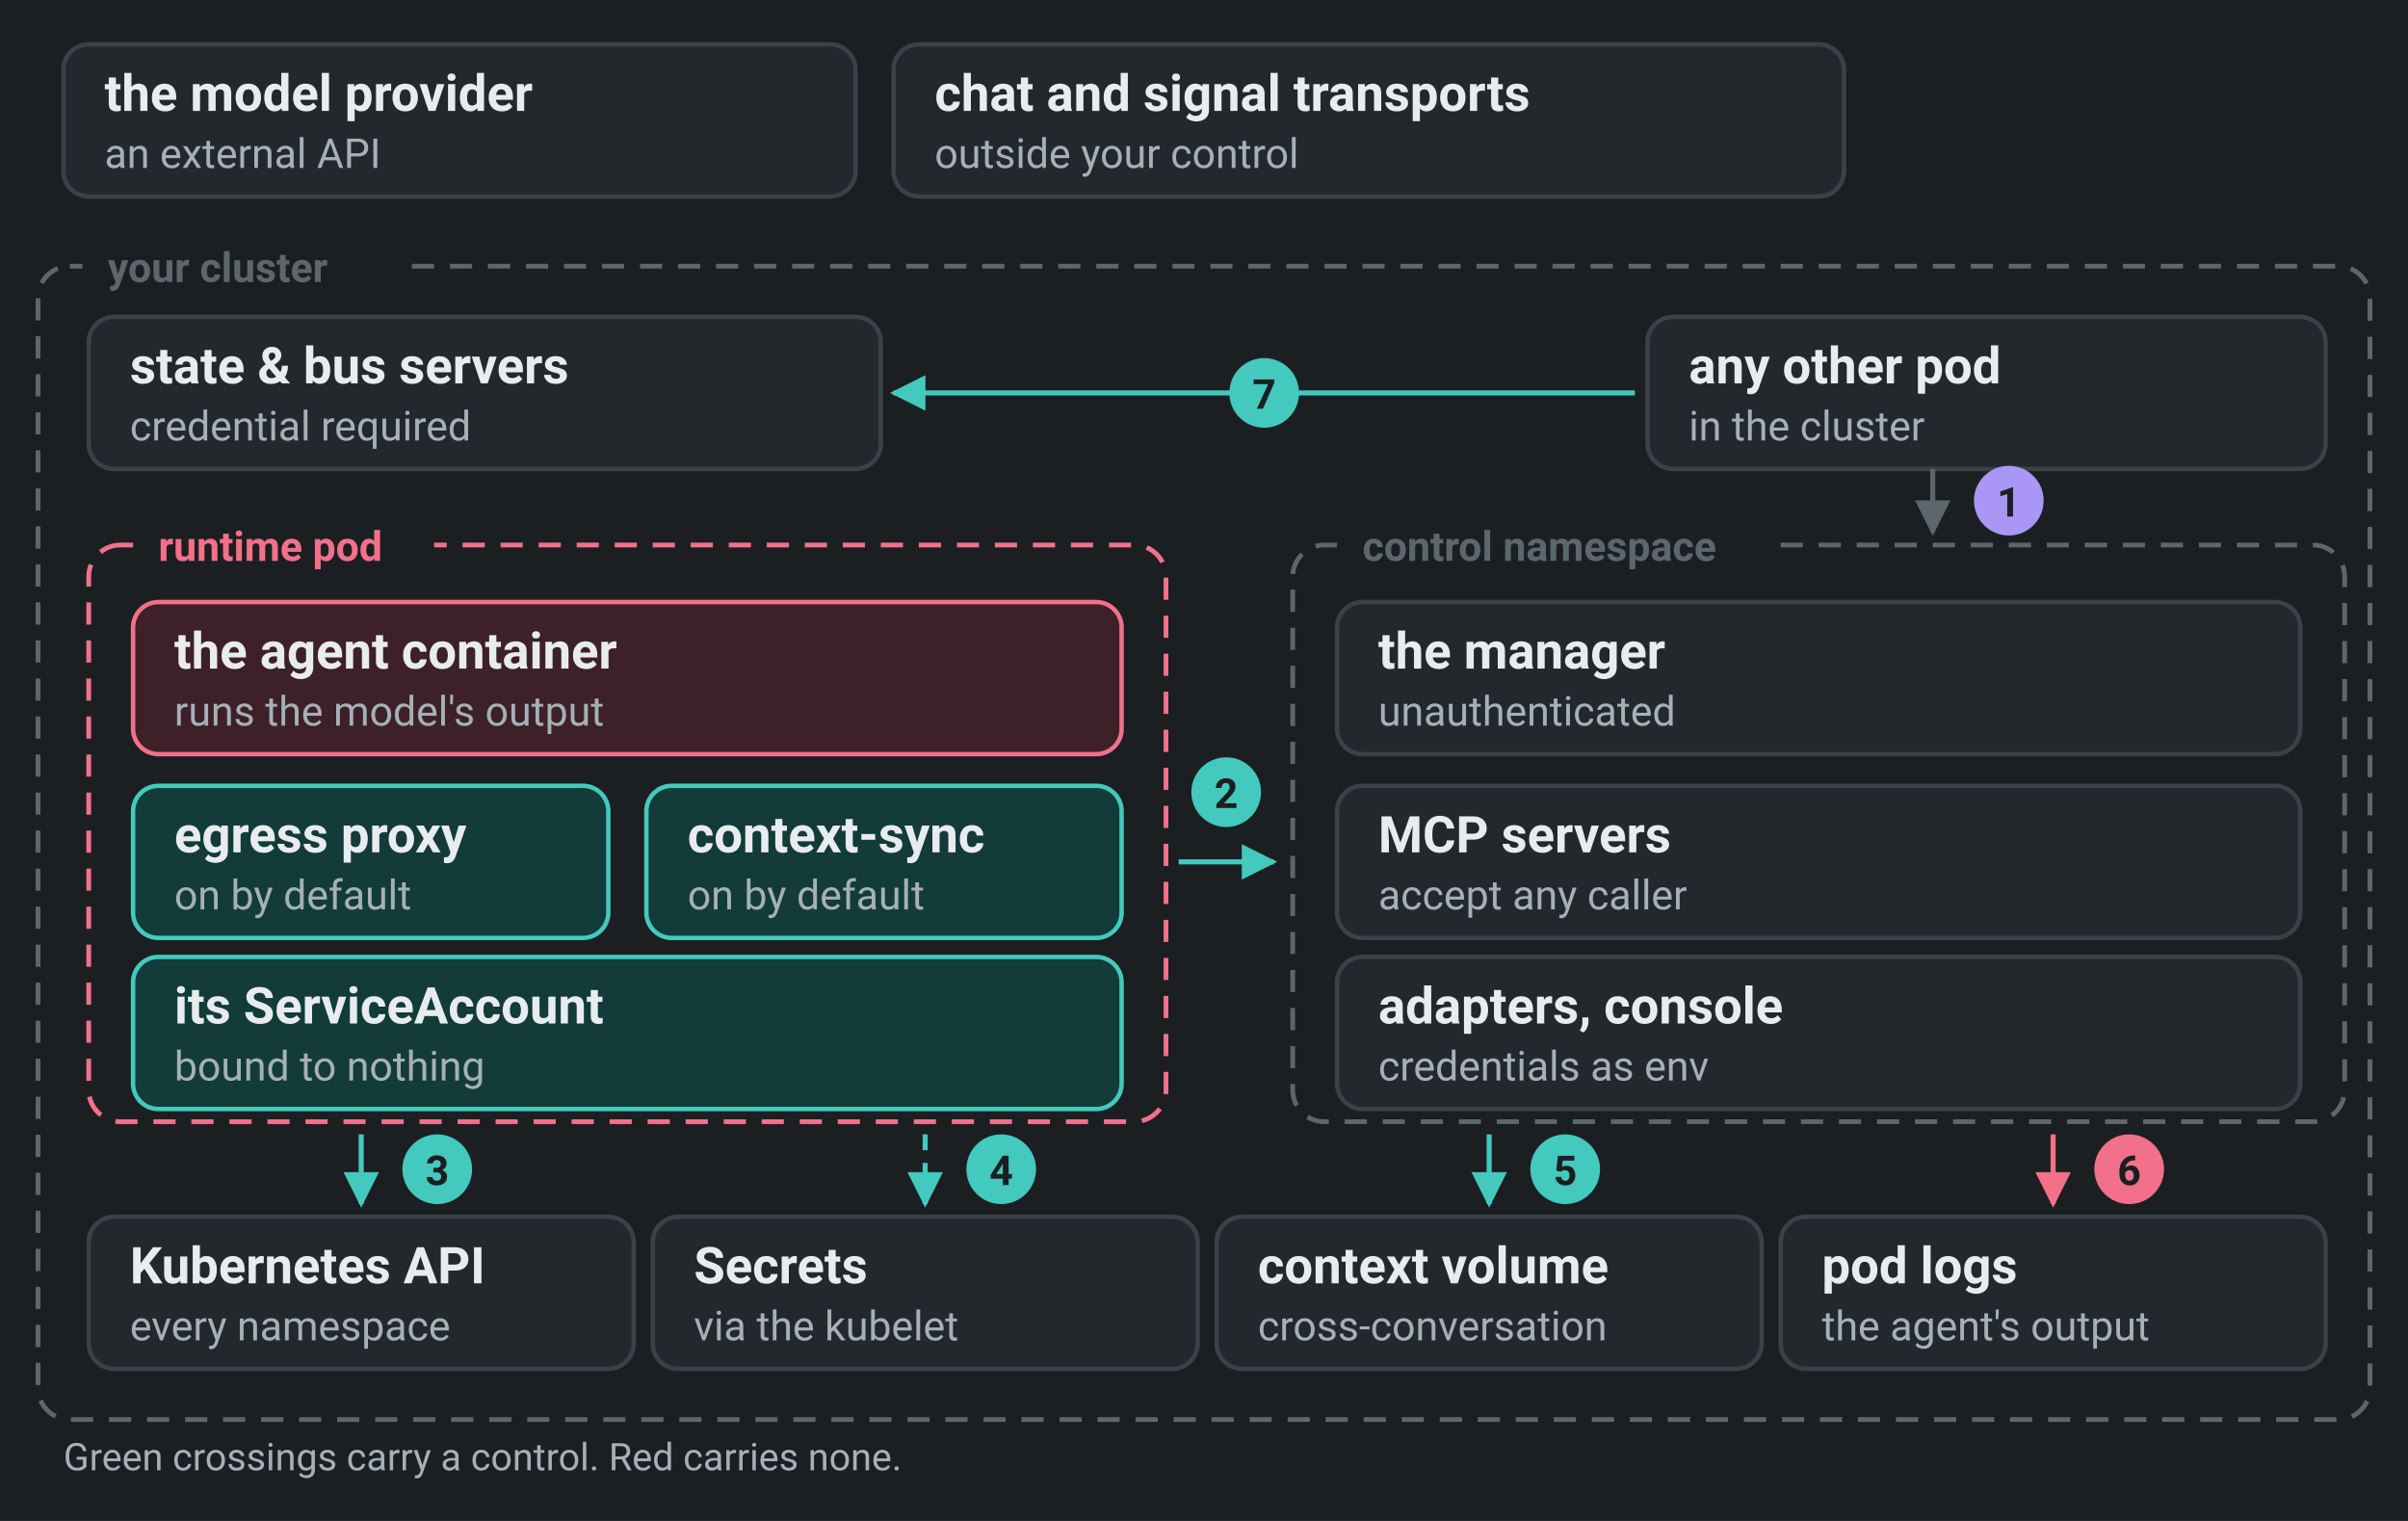
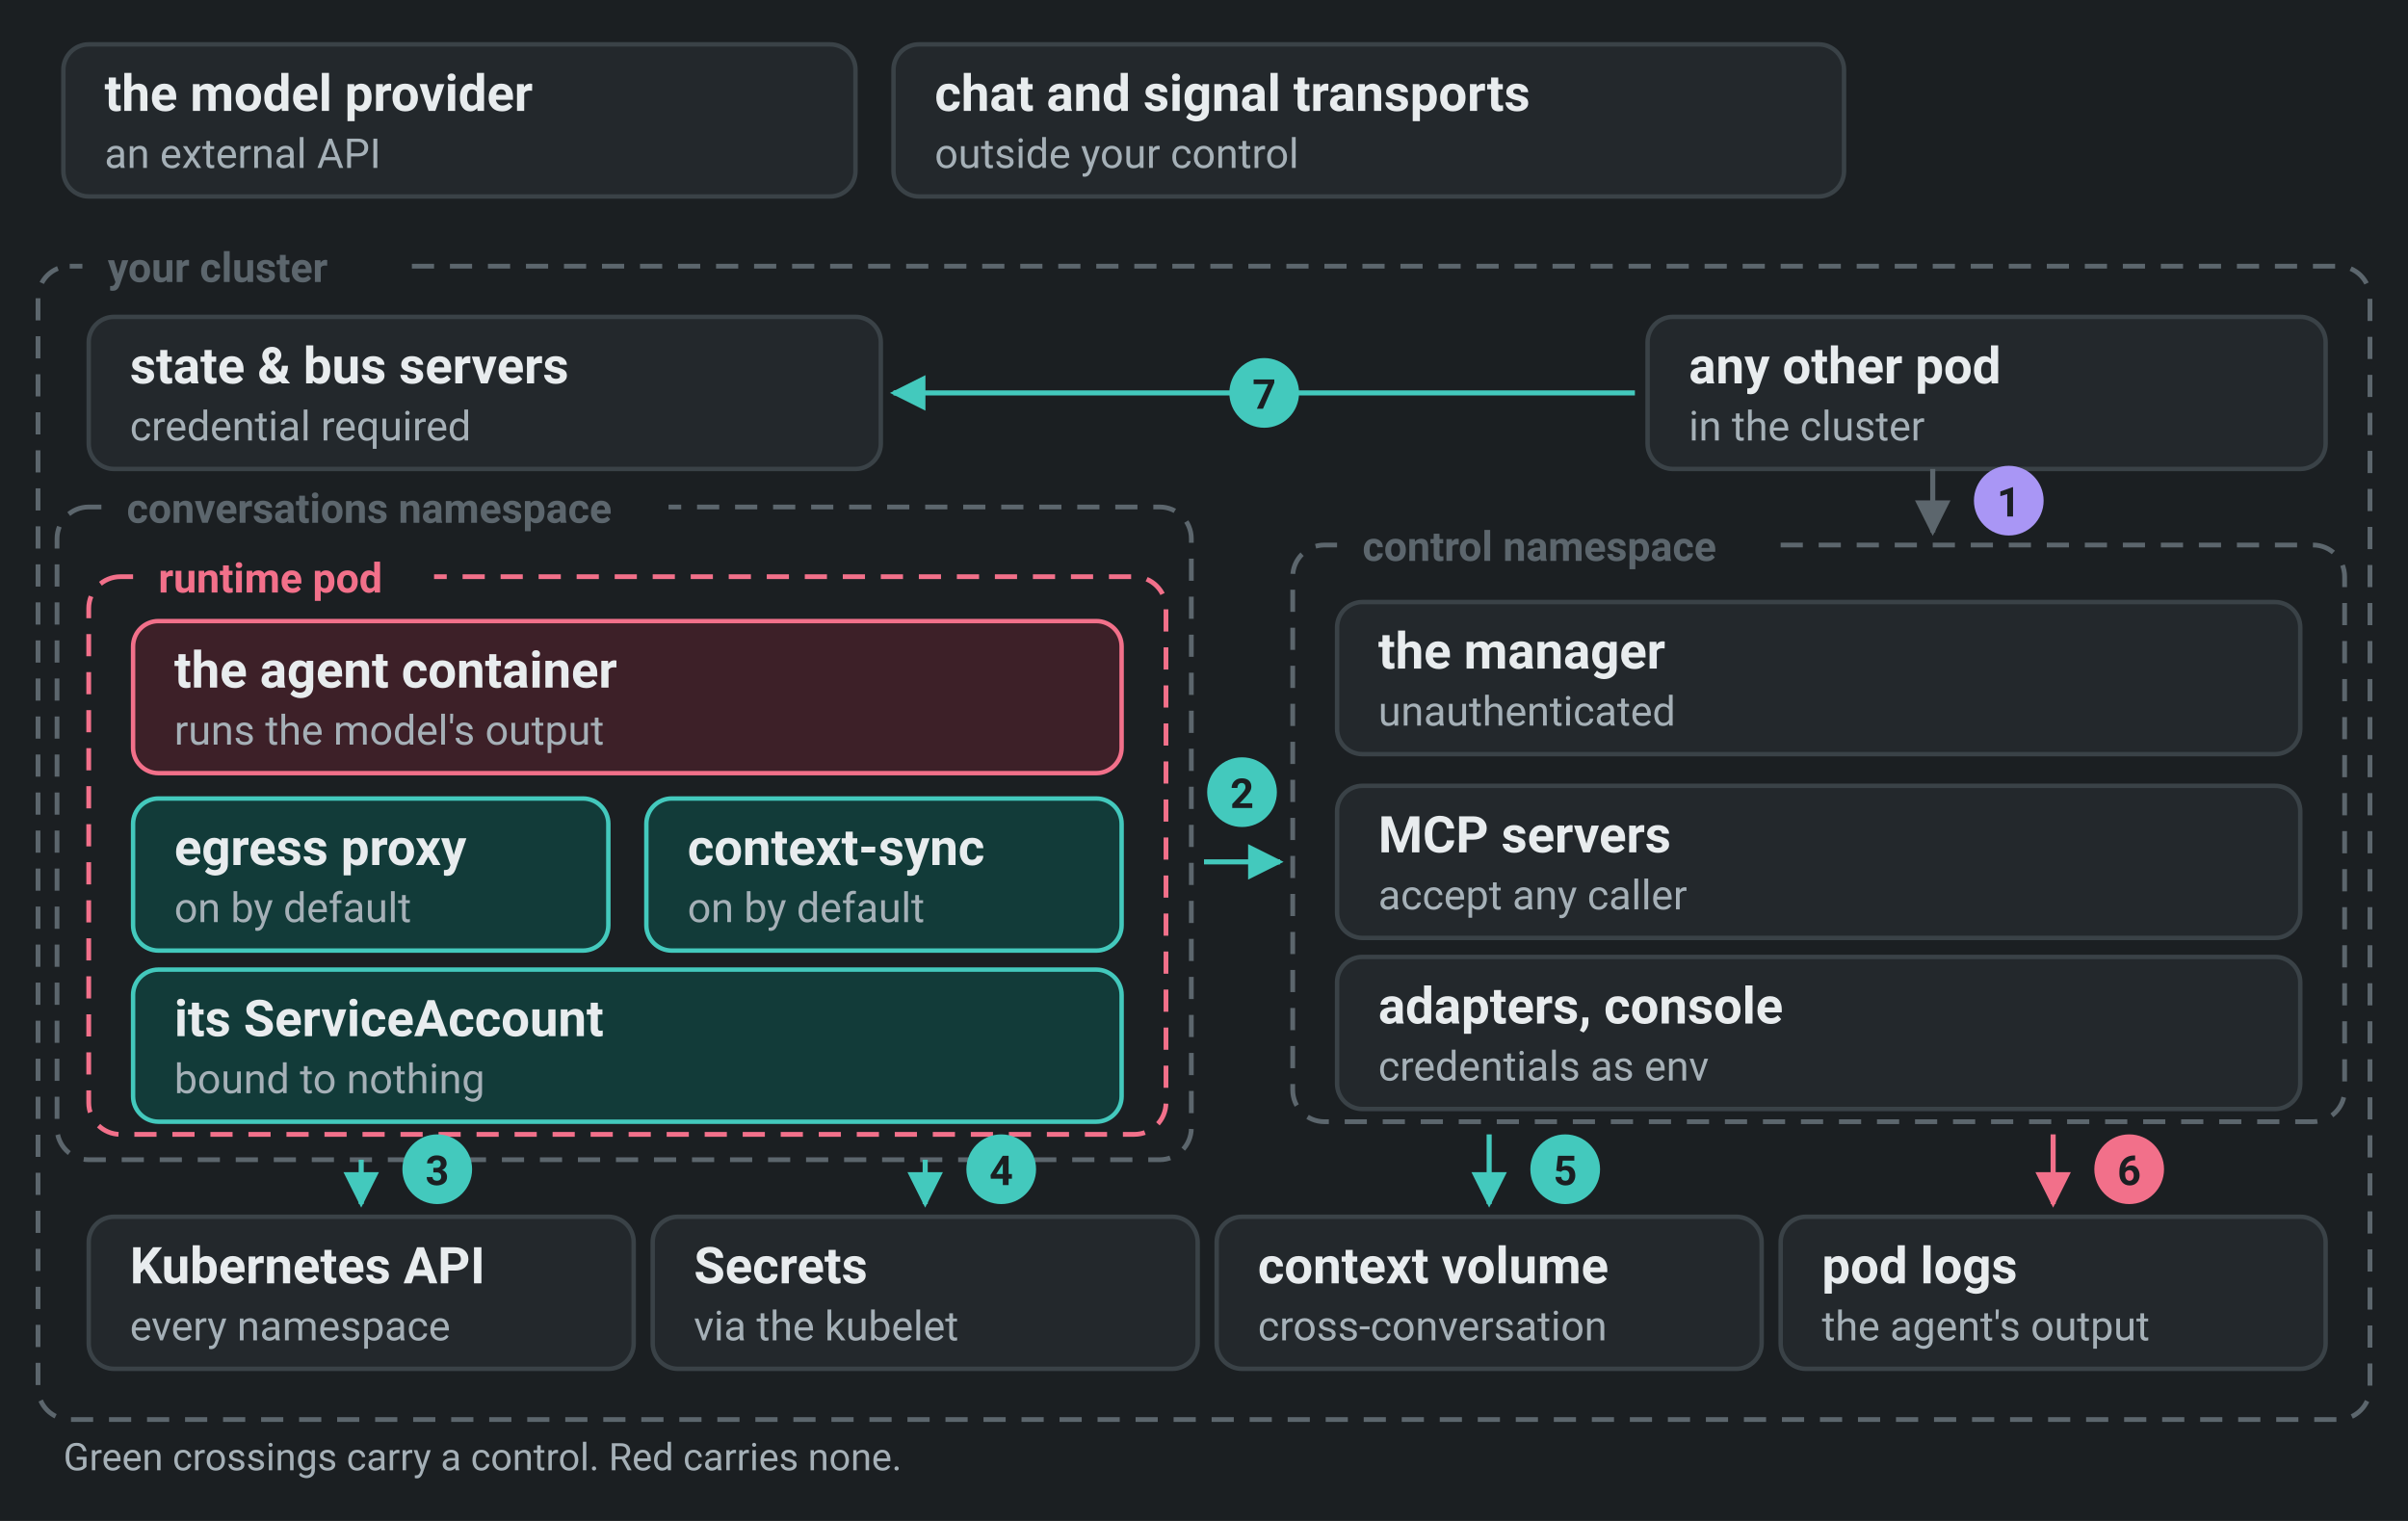
<svg xmlns="http://www.w3.org/2000/svg" viewBox="0 0 760 480" width="760" height="480" role="img">
  <rect width="760" height="480" fill="#1b1f22" />
  <defs>
    <marker id="ar-borderStrong" viewBox="0 0 10 10" refX="9" refY="5" markerWidth="7" markerHeight="7" orient="auto-start-reverse">
      <path d="M0,0 L10,5 L0,10 z" fill="#5c666d" />
    </marker>
    <marker id="ar-danger" viewBox="0 0 10 10" refX="9" refY="5" markerWidth="7" markerHeight="7" orient="auto-start-reverse">
      <path d="M0,0 L10,5 L0,10 z" fill="#f2708a" />
    </marker>
    <marker id="ar-brand" viewBox="0 0 10 10" refX="9" refY="5" markerWidth="7" markerHeight="7" orient="auto-start-reverse">
      <path d="M0,0 L10,5 L0,10 z" fill="#43c9bd" />
    </marker>
  </defs>
  <rect x="20" y="14" width="250" height="48" rx="8" fill="#23282c" stroke="#3a4247" stroke-width="1.4" />
  <text x="33" y="35" fill="#e8ecee" font-size="16" font-weight="600" text-anchor="start" font-family="ui-sans-serif, system-ui, -apple-system, 'Segoe UI', Roboto, 'Helvetica Neue', Arial, sans-serif">the model provider</text>
  <text x="33" y="53" fill="#a5b0b7" font-size="13" font-weight="400" text-anchor="start" font-family="ui-sans-serif, system-ui, -apple-system, 'Segoe UI', Roboto, 'Helvetica Neue', Arial, sans-serif">an external API</text>
  <rect x="282" y="14" width="300" height="48" rx="8" fill="#23282c" stroke="#3a4247" stroke-width="1.4" />
  <text x="295" y="35" fill="#e8ecee" font-size="16" font-weight="600" text-anchor="start" font-family="ui-sans-serif, system-ui, -apple-system, 'Segoe UI', Roboto, 'Helvetica Neue', Arial, sans-serif">chat and signal transports</text>
  <text x="295" y="53" fill="#a5b0b7" font-size="13" font-weight="400" text-anchor="start" font-family="ui-sans-serif, system-ui, -apple-system, 'Segoe UI', Roboto, 'Helvetica Neue', Arial, sans-serif">outside your control</text>
  <rect x="12" y="84" width="736" height="364" rx="10" fill="none" stroke="#5c666d" stroke-width="1.5" stroke-dasharray="7 5" />
  <rect x="26" y="74" width="102" height="20" rx="5" fill="#1b1f22" />
  <text x="34" y="89" fill="#5c666d" font-size="13" font-weight="600" text-anchor="start" font-family="ui-sans-serif, system-ui, -apple-system, 'Segoe UI', Roboto, 'Helvetica Neue', Arial, sans-serif">your cluster</text>
  <rect x="520" y="100" width="214" height="48" rx="8" fill="#23282c" stroke="#3a4247" stroke-width="1.4" />
  <text x="533" y="121" fill="#e8ecee" font-size="16" font-weight="600" text-anchor="start" font-family="ui-sans-serif, system-ui, -apple-system, 'Segoe UI', Roboto, 'Helvetica Neue', Arial, sans-serif">any other pod</text>
  <text x="533" y="139" fill="#a5b0b7" font-size="13" font-weight="400" text-anchor="start" font-family="ui-sans-serif, system-ui, -apple-system, 'Segoe UI', Roboto, 'Helvetica Neue', Arial, sans-serif">in the cluster</text>
  <rect x="28" y="100" width="250" height="48" rx="8" fill="#23282c" stroke="#3a4247" stroke-width="1.4" />
  <text x="41" y="121" fill="#e8ecee" font-size="16" font-weight="600" text-anchor="start" font-family="ui-sans-serif, system-ui, -apple-system, 'Segoe UI', Roboto, 'Helvetica Neue', Arial, sans-serif">state &amp; bus servers</text>
  <text x="41" y="139" fill="#a5b0b7" font-size="13" font-weight="400" text-anchor="start" font-family="ui-sans-serif, system-ui, -apple-system, 'Segoe UI', Roboto, 'Helvetica Neue', Arial, sans-serif">credential required</text>
-   <rect x="28" y="172" width="340" height="182" rx="10" fill="none" stroke="#f2708a" stroke-width="1.5" stroke-dasharray="7 5" />
-   <rect x="42" y="162" width="95" height="20" rx="5" fill="#1b1f22" />
-   <text x="50" y="177" fill="#f2708a" font-size="13" font-weight="600" text-anchor="start" font-family="ui-sans-serif, system-ui, -apple-system, 'Segoe UI', Roboto, 'Helvetica Neue', Arial, sans-serif">runtime pod</text>
-   <rect x="42" y="190" width="312" height="48" rx="8" fill="#3d2028" stroke="#f2708a" stroke-width="1.4" />
-   <text x="55" y="211" fill="#e8ecee" font-size="16" font-weight="600" text-anchor="start" font-family="ui-sans-serif, system-ui, -apple-system, 'Segoe UI', Roboto, 'Helvetica Neue', Arial, sans-serif">the agent container</text>
-   <text x="55" y="229" fill="#a5b0b7" font-size="13" font-weight="400" text-anchor="start" font-family="ui-sans-serif, system-ui, -apple-system, 'Segoe UI', Roboto, 'Helvetica Neue', Arial, sans-serif">runs the model's output</text>
-   <rect x="42" y="248" width="150" height="48" rx="8" fill="#123b39" stroke="#43c9bd" stroke-width="1.4" />
-   <text x="55" y="269" fill="#e8ecee" font-size="16" font-weight="600" text-anchor="start" font-family="ui-sans-serif, system-ui, -apple-system, 'Segoe UI', Roboto, 'Helvetica Neue', Arial, sans-serif">egress proxy</text>
-   <text x="55" y="287" fill="#a5b0b7" font-size="13" font-weight="400" text-anchor="start" font-family="ui-sans-serif, system-ui, -apple-system, 'Segoe UI', Roboto, 'Helvetica Neue', Arial, sans-serif">on by default</text>
-   <rect x="204" y="248" width="150" height="48" rx="8" fill="#123b39" stroke="#43c9bd" stroke-width="1.4" />
-   <text x="217" y="269" fill="#e8ecee" font-size="16" font-weight="600" text-anchor="start" font-family="ui-sans-serif, system-ui, -apple-system, 'Segoe UI', Roboto, 'Helvetica Neue', Arial, sans-serif">context-sync</text>
-   <text x="217" y="287" fill="#a5b0b7" font-size="13" font-weight="400" text-anchor="start" font-family="ui-sans-serif, system-ui, -apple-system, 'Segoe UI', Roboto, 'Helvetica Neue', Arial, sans-serif">on by default</text>
-   <rect x="42" y="302" width="312" height="48" rx="8" fill="#123b39" stroke="#43c9bd" stroke-width="1.4" />
-   <text x="55" y="323" fill="#e8ecee" font-size="16" font-weight="600" text-anchor="start" font-family="ui-sans-serif, system-ui, -apple-system, 'Segoe UI', Roboto, 'Helvetica Neue', Arial, sans-serif">its ServiceAccount</text>
-   <text x="55" y="341" fill="#a5b0b7" font-size="13" font-weight="400" text-anchor="start" font-family="ui-sans-serif, system-ui, -apple-system, 'Segoe UI', Roboto, 'Helvetica Neue', Arial, sans-serif">bound to nothing</text>
+   <rect x="18" y="160" width="358" height="206" rx="10" fill="none" stroke="#5c666d" stroke-width="1.5" stroke-dasharray="7 5" />
+   <rect x="32" y="150" width="179" height="20" rx="5" fill="#1b1f22" />
+   <text x="40" y="165" fill="#5c666d" font-size="13" font-weight="600" text-anchor="start" font-family="ui-sans-serif, system-ui, -apple-system, 'Segoe UI', Roboto, 'Helvetica Neue', Arial, sans-serif">conversations namespace</text>
+   <rect x="28" y="182" width="340" height="176" rx="10" fill="none" stroke="#f2708a" stroke-width="1.5" stroke-dasharray="7 5" />
+   <rect x="42" y="172" width="95" height="20" rx="5" fill="#1b1f22" />
+   <text x="50" y="187" fill="#f2708a" font-size="13" font-weight="600" text-anchor="start" font-family="ui-sans-serif, system-ui, -apple-system, 'Segoe UI', Roboto, 'Helvetica Neue', Arial, sans-serif">runtime pod</text>
+   <rect x="42" y="196" width="312" height="48" rx="8" fill="#3d2028" stroke="#f2708a" stroke-width="1.4" />
+   <text x="55" y="217" fill="#e8ecee" font-size="16" font-weight="600" text-anchor="start" font-family="ui-sans-serif, system-ui, -apple-system, 'Segoe UI', Roboto, 'Helvetica Neue', Arial, sans-serif">the agent container</text>
+   <text x="55" y="235" fill="#a5b0b7" font-size="13" font-weight="400" text-anchor="start" font-family="ui-sans-serif, system-ui, -apple-system, 'Segoe UI', Roboto, 'Helvetica Neue', Arial, sans-serif">runs the model's output</text>
+   <rect x="42" y="252" width="150" height="48" rx="8" fill="#123b39" stroke="#43c9bd" stroke-width="1.4" />
+   <text x="55" y="273" fill="#e8ecee" font-size="16" font-weight="600" text-anchor="start" font-family="ui-sans-serif, system-ui, -apple-system, 'Segoe UI', Roboto, 'Helvetica Neue', Arial, sans-serif">egress proxy</text>
+   <text x="55" y="291" fill="#a5b0b7" font-size="13" font-weight="400" text-anchor="start" font-family="ui-sans-serif, system-ui, -apple-system, 'Segoe UI', Roboto, 'Helvetica Neue', Arial, sans-serif">on by default</text>
+   <rect x="204" y="252" width="150" height="48" rx="8" fill="#123b39" stroke="#43c9bd" stroke-width="1.4" />
+   <text x="217" y="273" fill="#e8ecee" font-size="16" font-weight="600" text-anchor="start" font-family="ui-sans-serif, system-ui, -apple-system, 'Segoe UI', Roboto, 'Helvetica Neue', Arial, sans-serif">context-sync</text>
+   <text x="217" y="291" fill="#a5b0b7" font-size="13" font-weight="400" text-anchor="start" font-family="ui-sans-serif, system-ui, -apple-system, 'Segoe UI', Roboto, 'Helvetica Neue', Arial, sans-serif">on by default</text>
+   <rect x="42" y="306" width="312" height="48" rx="8" fill="#123b39" stroke="#43c9bd" stroke-width="1.4" />
+   <text x="55" y="327" fill="#e8ecee" font-size="16" font-weight="600" text-anchor="start" font-family="ui-sans-serif, system-ui, -apple-system, 'Segoe UI', Roboto, 'Helvetica Neue', Arial, sans-serif">its ServiceAccount</text>
+   <text x="55" y="345" fill="#a5b0b7" font-size="13" font-weight="400" text-anchor="start" font-family="ui-sans-serif, system-ui, -apple-system, 'Segoe UI', Roboto, 'Helvetica Neue', Arial, sans-serif">bound to nothing</text>
  <rect x="408" y="172" width="332" height="182" rx="10" fill="none" stroke="#5c666d" stroke-width="1.5" stroke-dasharray="7 5" />
  <rect x="422" y="162" width="137" height="20" rx="5" fill="#1b1f22" />
  <text x="430" y="177" fill="#5c666d" font-size="13" font-weight="600" text-anchor="start" font-family="ui-sans-serif, system-ui, -apple-system, 'Segoe UI', Roboto, 'Helvetica Neue', Arial, sans-serif">control namespace</text>
  <rect x="422" y="190" width="304" height="48" rx="8" fill="#23282c" stroke="#3a4247" stroke-width="1.4" />
  <text x="435" y="211" fill="#e8ecee" font-size="16" font-weight="600" text-anchor="start" font-family="ui-sans-serif, system-ui, -apple-system, 'Segoe UI', Roboto, 'Helvetica Neue', Arial, sans-serif">the manager</text>
  <text x="435" y="229" fill="#a5b0b7" font-size="13" font-weight="400" text-anchor="start" font-family="ui-sans-serif, system-ui, -apple-system, 'Segoe UI', Roboto, 'Helvetica Neue', Arial, sans-serif">unauthenticated</text>
  <rect x="422" y="248" width="304" height="48" rx="8" fill="#23282c" stroke="#3a4247" stroke-width="1.4" />
  <text x="435" y="269" fill="#e8ecee" font-size="16" font-weight="600" text-anchor="start" font-family="ui-sans-serif, system-ui, -apple-system, 'Segoe UI', Roboto, 'Helvetica Neue', Arial, sans-serif">MCP servers</text>
  <text x="435" y="287" fill="#a5b0b7" font-size="13" font-weight="400" text-anchor="start" font-family="ui-sans-serif, system-ui, -apple-system, 'Segoe UI', Roboto, 'Helvetica Neue', Arial, sans-serif">accept any caller</text>
  <rect x="422" y="302" width="304" height="48" rx="8" fill="#23282c" stroke="#3a4247" stroke-width="1.4" />
  <text x="435" y="323" fill="#e8ecee" font-size="16" font-weight="600" text-anchor="start" font-family="ui-sans-serif, system-ui, -apple-system, 'Segoe UI', Roboto, 'Helvetica Neue', Arial, sans-serif">adapters, console</text>
  <text x="435" y="341" fill="#a5b0b7" font-size="13" font-weight="400" text-anchor="start" font-family="ui-sans-serif, system-ui, -apple-system, 'Segoe UI', Roboto, 'Helvetica Neue', Arial, sans-serif">credentials as env</text>
  <rect x="28" y="384" width="172" height="48" rx="8" fill="#23282c" stroke="#3a4247" stroke-width="1.4" />
  <text x="41" y="405" fill="#e8ecee" font-size="16" font-weight="600" text-anchor="start" font-family="ui-sans-serif, system-ui, -apple-system, 'Segoe UI', Roboto, 'Helvetica Neue', Arial, sans-serif">Kubernetes API</text>
  <text x="41" y="423" fill="#a5b0b7" font-size="13" font-weight="400" text-anchor="start" font-family="ui-sans-serif, system-ui, -apple-system, 'Segoe UI', Roboto, 'Helvetica Neue', Arial, sans-serif">every namespace</text>
  <rect x="206" y="384" width="172" height="48" rx="8" fill="#23282c" stroke="#3a4247" stroke-width="1.4" />
  <text x="219" y="405" fill="#e8ecee" font-size="16" font-weight="600" text-anchor="start" font-family="ui-sans-serif, system-ui, -apple-system, 'Segoe UI', Roboto, 'Helvetica Neue', Arial, sans-serif">Secrets</text>
  <text x="219" y="423" fill="#a5b0b7" font-size="13" font-weight="400" text-anchor="start" font-family="ui-sans-serif, system-ui, -apple-system, 'Segoe UI', Roboto, 'Helvetica Neue', Arial, sans-serif">via the kubelet</text>
  <rect x="384" y="384" width="172" height="48" rx="8" fill="#23282c" stroke="#3a4247" stroke-width="1.4" />
  <text x="397" y="405" fill="#e8ecee" font-size="16" font-weight="600" text-anchor="start" font-family="ui-sans-serif, system-ui, -apple-system, 'Segoe UI', Roboto, 'Helvetica Neue', Arial, sans-serif">context volume</text>
  <text x="397" y="423" fill="#a5b0b7" font-size="13" font-weight="400" text-anchor="start" font-family="ui-sans-serif, system-ui, -apple-system, 'Segoe UI', Roboto, 'Helvetica Neue', Arial, sans-serif">cross-conversation</text>
  <rect x="562" y="384" width="172" height="48" rx="8" fill="#23282c" stroke="#3a4247" stroke-width="1.4" />
  <text x="575" y="405" fill="#e8ecee" font-size="16" font-weight="600" text-anchor="start" font-family="ui-sans-serif, system-ui, -apple-system, 'Segoe UI', Roboto, 'Helvetica Neue', Arial, sans-serif">pod logs</text>
  <text x="575" y="423" fill="#a5b0b7" font-size="13" font-weight="400" text-anchor="start" font-family="ui-sans-serif, system-ui, -apple-system, 'Segoe UI', Roboto, 'Helvetica Neue', Arial, sans-serif">the agent's output</text>
  <path d="M610,148 L610,168" stroke="#5c666d" stroke-width="1.6" fill="none" marker-end="url(#ar-borderStrong)" />
  <circle cx="634" cy="158" r="11" fill="#a996f5" />
  <text x="634" y="163" fill="#1b1f22" font-size="13" font-weight="700" text-anchor="middle" font-family="ui-sans-serif, system-ui, -apple-system, 'Segoe UI', Roboto, 'Helvetica Neue', Arial, sans-serif">1</text>
-   <path d="M372,272 L402,272" stroke="#43c9bd" stroke-width="1.6" fill="none" marker-end="url(#ar-brand)" />
-   <circle cx="387" cy="250" r="11" fill="#43c9bd" />
-   <text x="387" y="255" fill="#1b1f22" font-size="13" font-weight="700" text-anchor="middle" font-family="ui-sans-serif, system-ui, -apple-system, 'Segoe UI', Roboto, 'Helvetica Neue', Arial, sans-serif">2</text>
-   <path d="M114,358 L114,380" stroke="#43c9bd" stroke-width="1.6" fill="none" marker-end="url(#ar-brand)" />
+   <path d="M380,272 L404,272" stroke="#43c9bd" stroke-width="1.6" fill="none" marker-end="url(#ar-brand)" />
+   <circle cx="392" cy="250" r="11" fill="#43c9bd" />
+   <text x="392" y="255" fill="#1b1f22" font-size="13" font-weight="700" text-anchor="middle" font-family="ui-sans-serif, system-ui, -apple-system, 'Segoe UI', Roboto, 'Helvetica Neue', Arial, sans-serif">2</text>
+   <path d="M114,366 L114,380" stroke="#43c9bd" stroke-width="1.6" fill="none" marker-end="url(#ar-brand)" />
  <circle cx="138" cy="369" r="11" fill="#43c9bd" />
  <text x="138" y="374" fill="#1b1f22" font-size="13" font-weight="700" text-anchor="middle" font-family="ui-sans-serif, system-ui, -apple-system, 'Segoe UI', Roboto, 'Helvetica Neue', Arial, sans-serif">3</text>
-   <path d="M292,358 L292,380" stroke="#43c9bd" stroke-width="1.6" fill="none" marker-end="url(#ar-brand)" stroke-dasharray="5 4" />
+   <path d="M292,366 L292,380" stroke="#43c9bd" stroke-width="1.6" fill="none" marker-end="url(#ar-brand)" stroke-dasharray="5 4" />
  <circle cx="316" cy="369" r="11" fill="#43c9bd" />
  <text x="316" y="374" fill="#1b1f22" font-size="13" font-weight="700" text-anchor="middle" font-family="ui-sans-serif, system-ui, -apple-system, 'Segoe UI', Roboto, 'Helvetica Neue', Arial, sans-serif">4</text>
  <path d="M470,358 L470,380" stroke="#43c9bd" stroke-width="1.6" fill="none" marker-end="url(#ar-brand)" />
  <circle cx="494" cy="369" r="11" fill="#43c9bd" />
  <text x="494" y="374" fill="#1b1f22" font-size="13" font-weight="700" text-anchor="middle" font-family="ui-sans-serif, system-ui, -apple-system, 'Segoe UI', Roboto, 'Helvetica Neue', Arial, sans-serif">5</text>
  <path d="M648,358 L648,380" stroke="#f2708a" stroke-width="1.6" fill="none" marker-end="url(#ar-danger)" />
  <circle cx="672" cy="369" r="11" fill="#f2708a" />
  <text x="672" y="374" fill="#1b1f22" font-size="13" font-weight="700" text-anchor="middle" font-family="ui-sans-serif, system-ui, -apple-system, 'Segoe UI', Roboto, 'Helvetica Neue', Arial, sans-serif">6</text>
  <path d="M516,124 L282,124" stroke="#43c9bd" stroke-width="1.6" fill="none" marker-end="url(#ar-brand)" />
  <circle cx="399" cy="124" r="11" fill="#43c9bd" />
  <text x="399" y="129" fill="#1b1f22" font-size="13" font-weight="700" text-anchor="middle" font-family="ui-sans-serif, system-ui, -apple-system, 'Segoe UI', Roboto, 'Helvetica Neue', Arial, sans-serif">7</text>
  <text x="20" y="464" fill="#a5b0b7" font-size="12" font-weight="400" text-anchor="start" font-family="ui-sans-serif, system-ui, -apple-system, 'Segoe UI', Roboto, 'Helvetica Neue', Arial, sans-serif">Green crossings carry a control. Red carries none.</text>
</svg>
